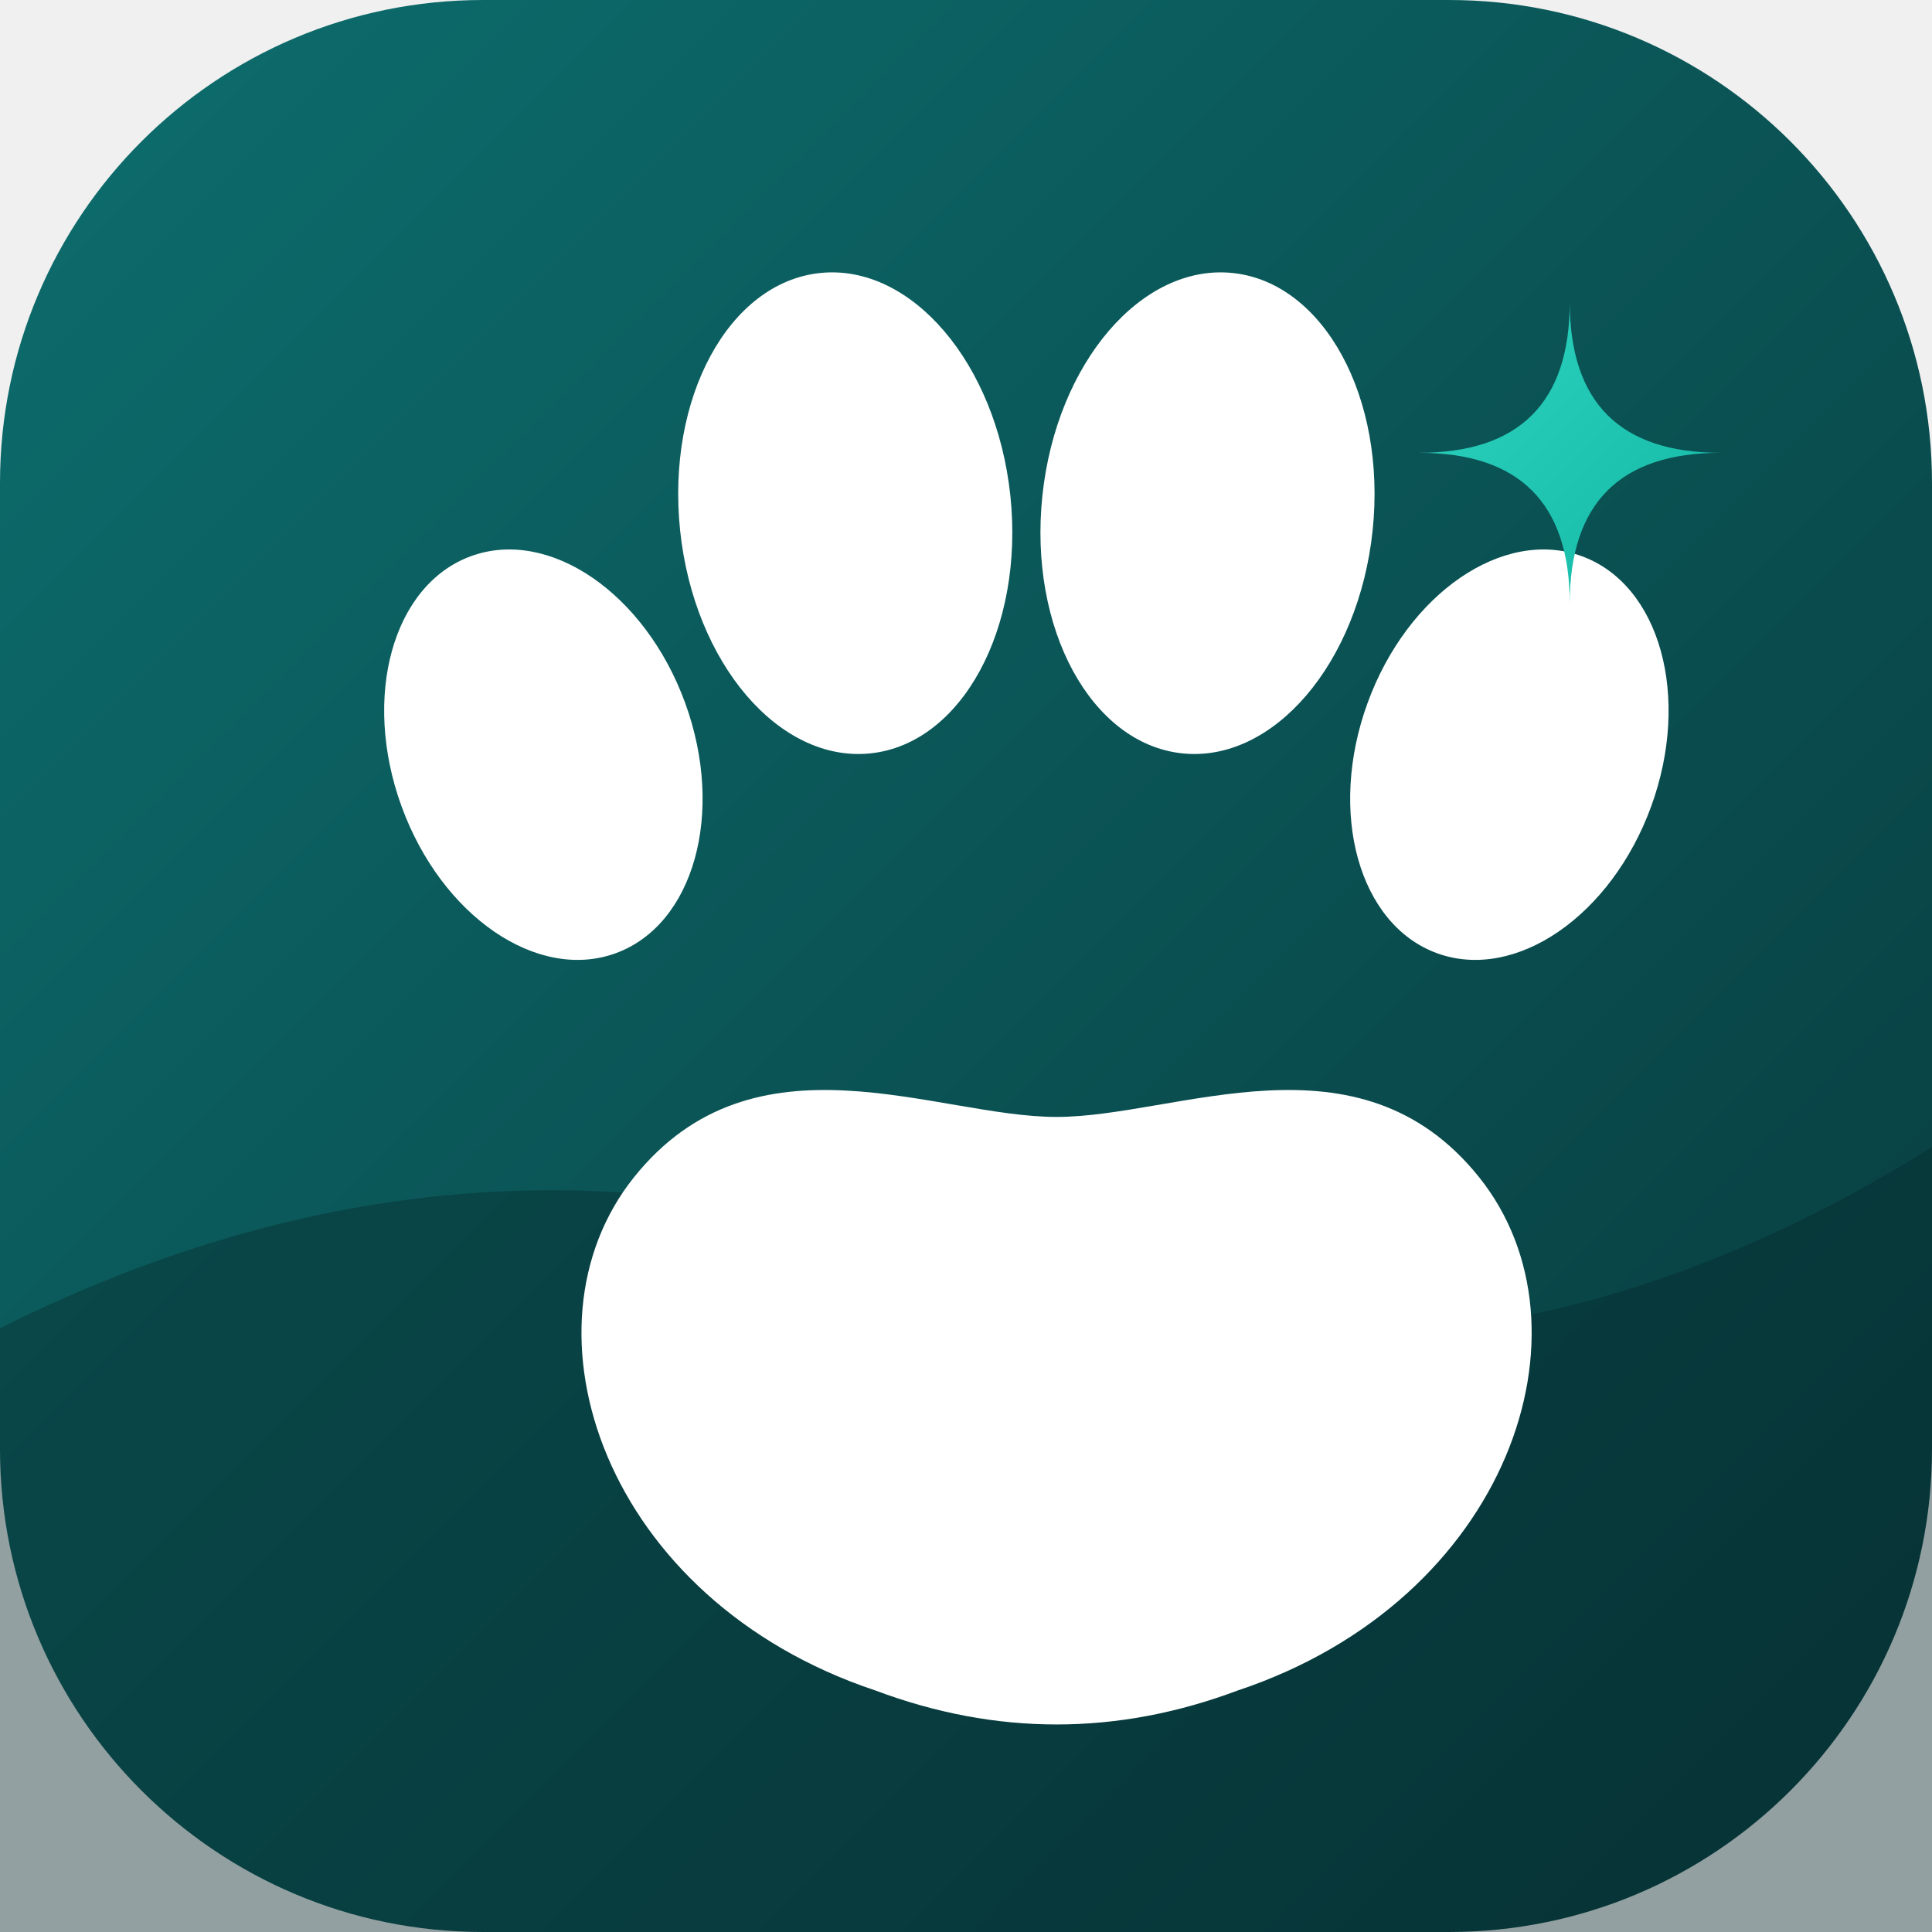
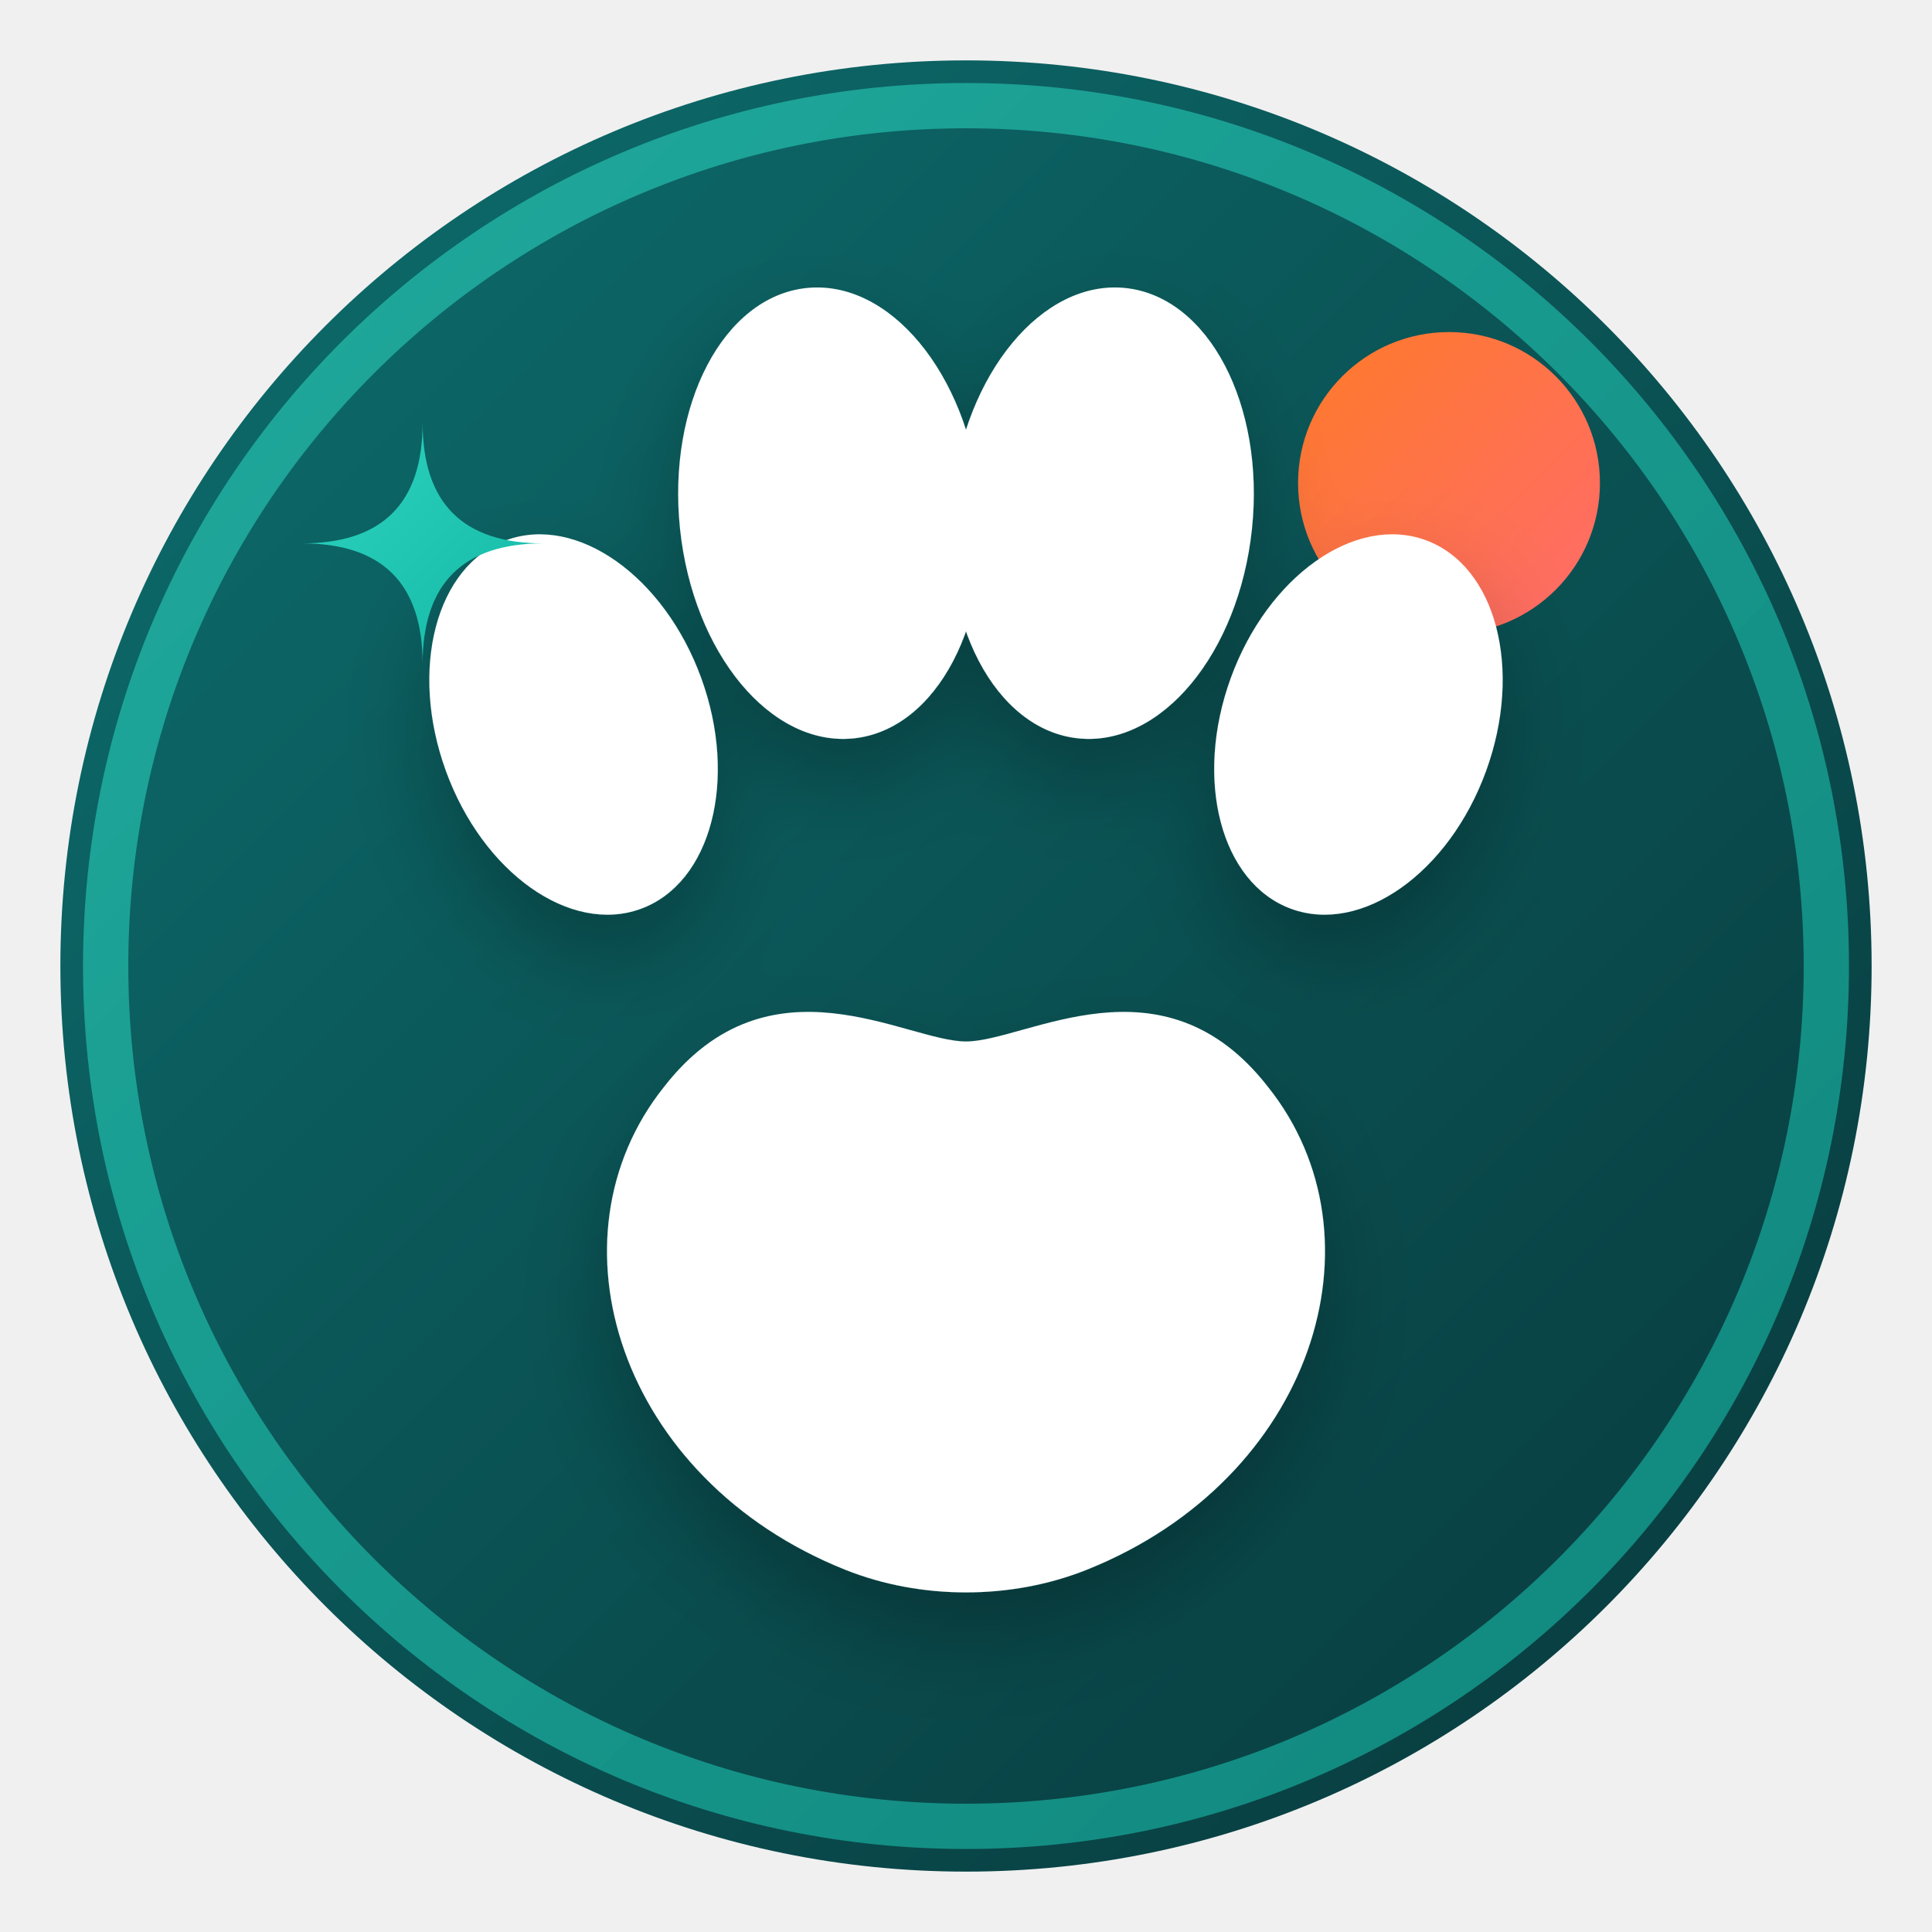
<svg xmlns="http://www.w3.org/2000/svg" viewBox="0 0 64 64" width="64" height="64">
  <defs>
-     <linearGradient id="coastalGrad" x1="0%" y1="0%" x2="100%" y2="100%">
+     <linearGradient id="coastalOcean" x1="0%" y1="0%" x2="100%" y2="100%">
      <stop offset="0%" stop-color="#0D6E6E" />
      <stop offset="100%" stop-color="#08383B" />
    </linearGradient>
-     <linearGradient id="tealGlow" x1="0%" y1="0%" x2="100%" y2="100%">
+     <linearGradient id="warmAccent" x1="0%" y1="0%" x2="100%" y2="100%">
+       <stop offset="0%" stop-color="#FF7A29" />
+       <stop offset="100%" stop-color="#FF6B6B" />
+     </linearGradient>
+     <linearGradient id="mintGlow" x1="0%" y1="0%" x2="100%" y2="100%">
      <stop offset="0%" stop-color="#2DD4BF" />
      <stop offset="100%" stop-color="#14B8A6" />
    </linearGradient>
+     <filter id="pawShadow" x="-10%" y="-10%" width="120%" height="120%">
+       <feDropShadow dx="0" dy="1.5" stdDeviation="1.5" flood-color="#000000" flood-opacity="0.25" />
+     </filter>
  </defs>
-   <rect width="64" height="64" rx="16" fill="url(#coastalGrad)" />
-   <path d="M 0,44 Q 16,36 32,42 T 64,38 L 64,64 L 0,64 Z" fill="#06282B" opacity="0.4" />
-   <g fill="#FFFFFF">
-     <ellipse cx="18" cy="25" rx="5" ry="7" transform="rotate(-20 18 25)" />
-     <ellipse cx="28" cy="17" rx="5.5" ry="8" transform="rotate(-6 28 17)" />
-     <ellipse cx="40" cy="17" rx="5.5" ry="8" transform="rotate(6 40 17)" />
-     <ellipse cx="50" cy="25" rx="5" ry="7" transform="rotate(20 50 25)" />
-     <path d="M 21,39 C 17,44 20,53 29,56 C 33,57.5 37,57.5 41,56 C 50,53 53,44 49,39 C 45,34 39,37 35,37 C 31,37 25,34 21,39 Z" />
+   <circle cx="32" cy="32" r="30" fill="url(#coastalOcean)" />
+   <circle cx="32" cy="32" r="28.5" fill="none" stroke="url(#mintGlow)" stroke-width="1.5" opacity="0.6" />
+   <circle cx="48" cy="16" r="5" fill="url(#warmAccent)" />
+   <g fill="#FFFFFF" filter="url(#pawShadow)">
+     <ellipse cx="19" cy="24" rx="4.5" ry="6.5" transform="rotate(-20 19 24)" />
+     <ellipse cx="27.5" cy="17" rx="5" ry="7.5" transform="rotate(-6 27.5 17)" />
+     <ellipse cx="36.5" cy="17" rx="5" ry="7.5" transform="rotate(6 36.5 17)" />
+     <ellipse cx="45" cy="24" rx="4.5" ry="6.5" transform="rotate(20 45 24)" />
+     <path d="M 22 36 C 18 41 20.5 49 28 52 C 30.5 53 33.5 53 36 52 C 43.5 49 46 41 42 36 C 38.5 31.5 34 34.5 32 34.5 C 30 34.5 25.5 31.5 22 36 Z" />
  </g>
-   <path d="M 52,10 Q 52,15 47,15 Q 52,15 52,20 Q 52,15 57,15 Q 52,15 52,10 Z" fill="url(#tealGlow)" />
+   <path d="M 14 14 Q 14 18 10 18 Q 14 18 14 22 Q 14 18 18 18 Q 14 18 14 14 Z" fill="url(#mintGlow)" />
</svg>
